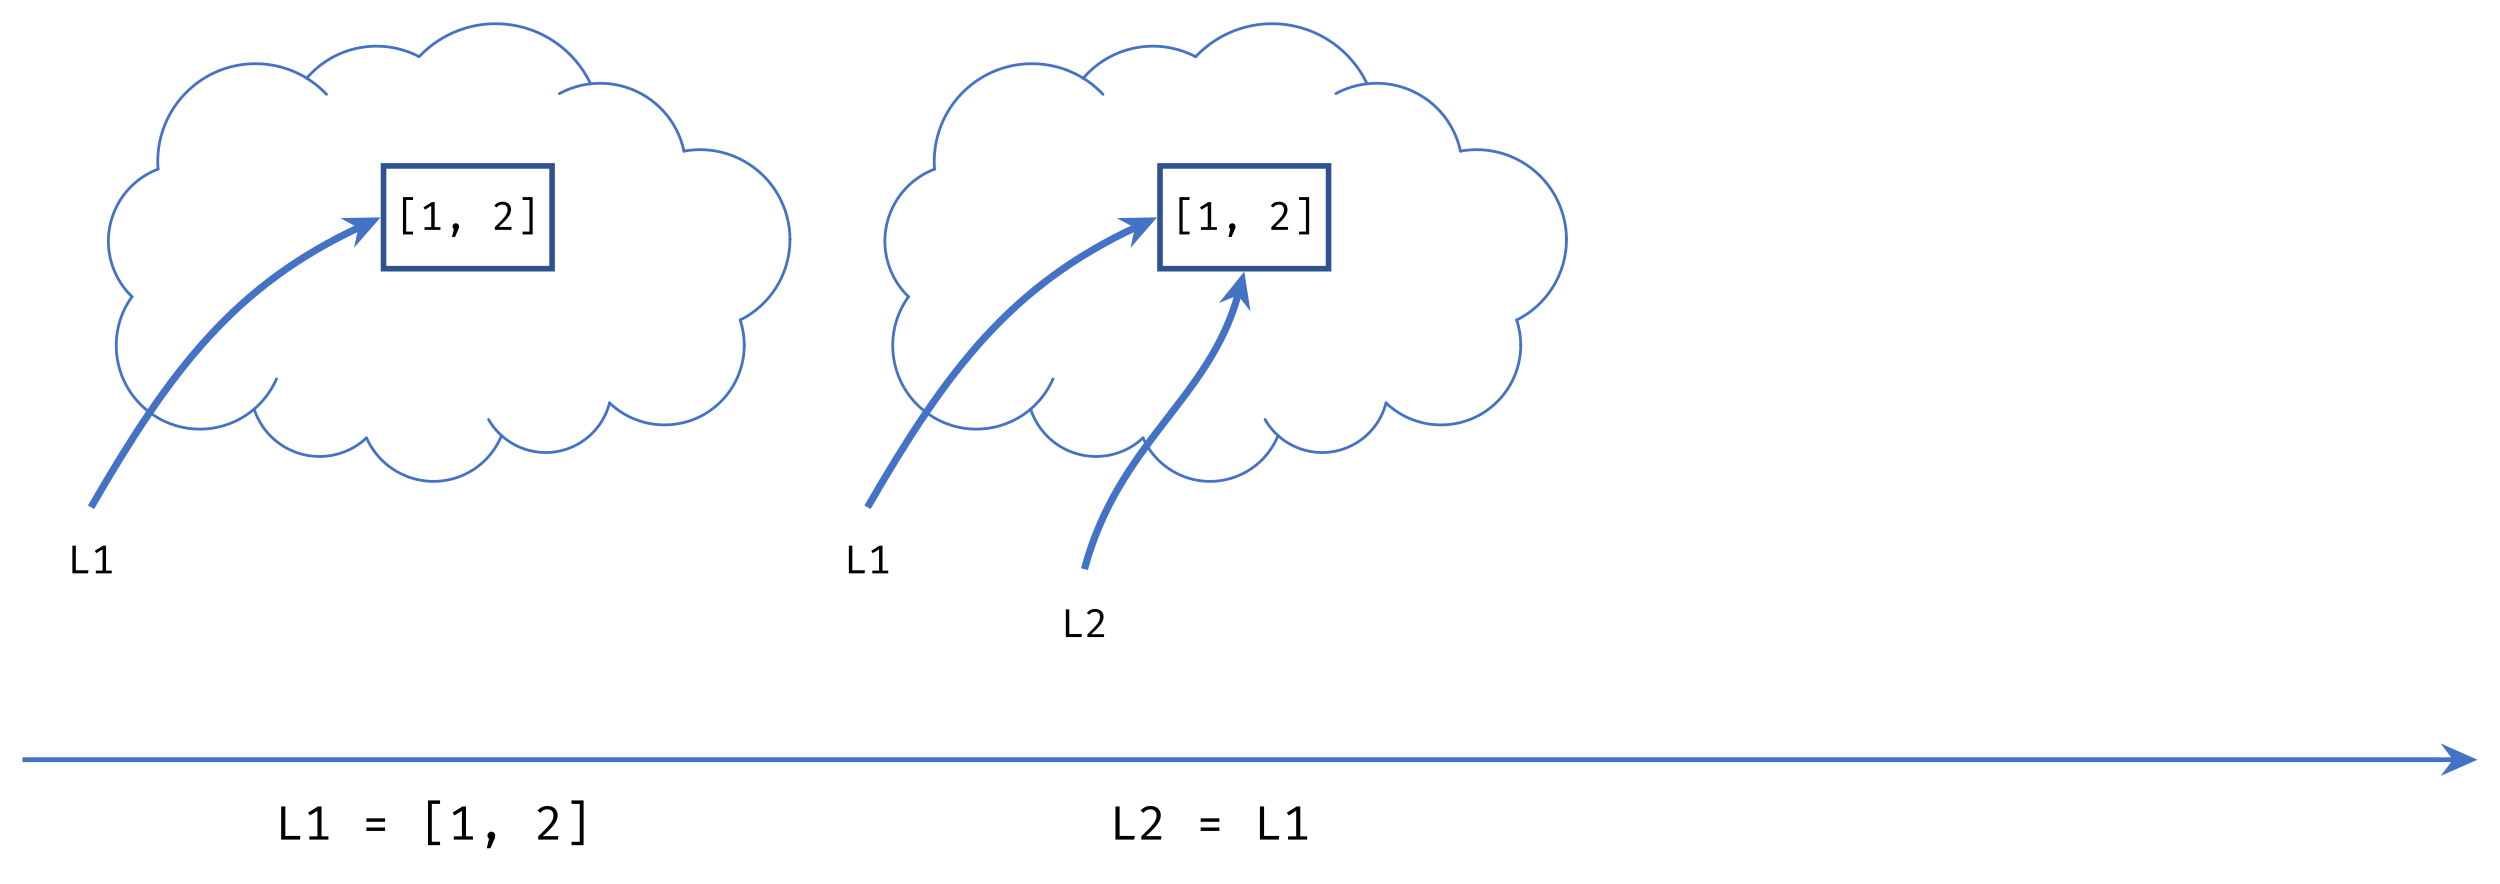
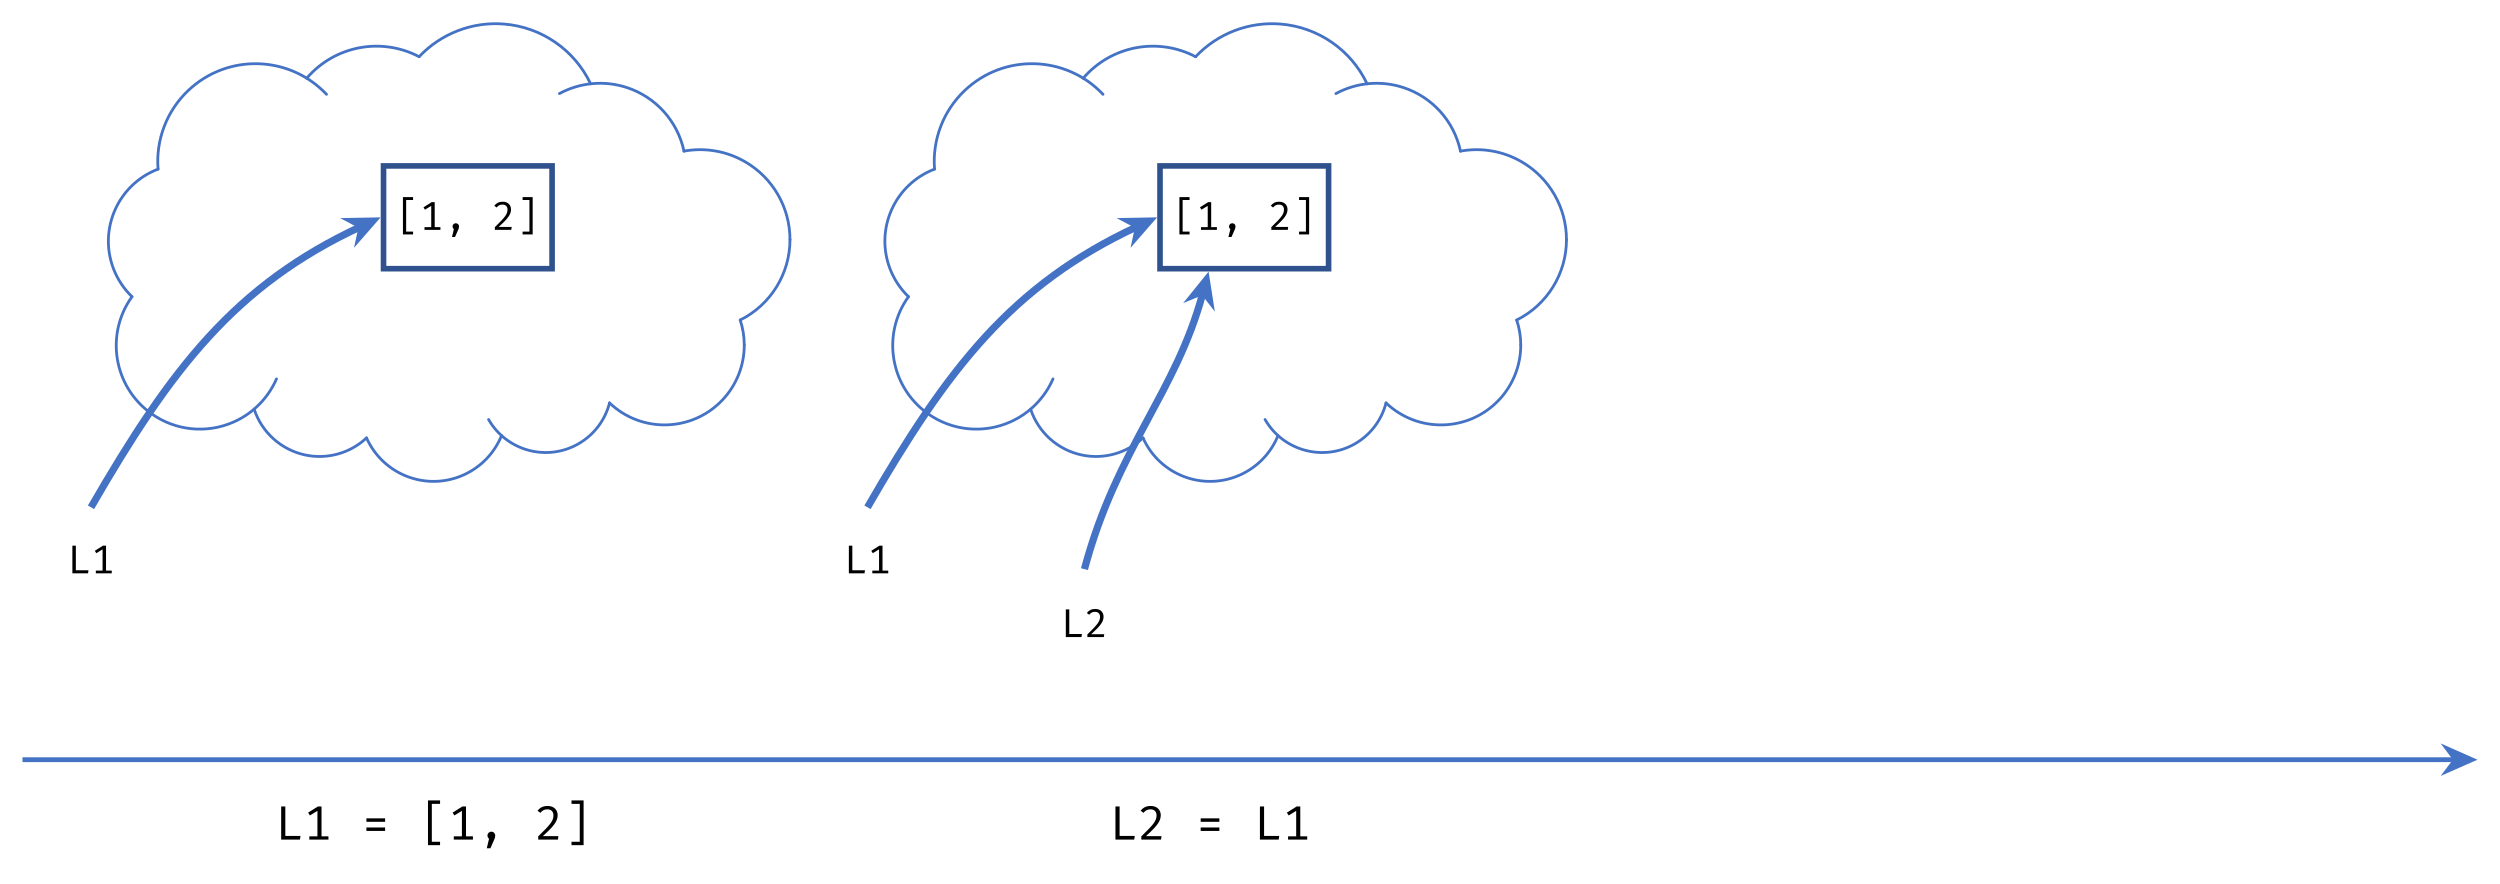
<svg xmlns="http://www.w3.org/2000/svg" xmlns:xlink="http://www.w3.org/1999/xlink" viewBox="0 0 620.607 219.260">
  <defs>
    <g>
      <g id="glyph-0-0">
        <path d="M 1.828 1.141 L 4.344 1.141 L 4.344 0.438 L 2.625 0.438 L 2.625 -7.406 L 4.344 -7.406 L 4.344 -8.125 L 1.828 -8.125 Z M 1.828 1.141 " />
      </g>
      <g id="glyph-0-1">
        <path d="M 3.734 -0.672 L 3.734 -6.875 L 2.984 -6.875 L 0.953 -5.594 L 1.312 -5 L 2.875 -5.953 L 2.875 -0.672 L 1.203 -0.672 L 1.203 0 L 5.156 0 L 5.156 -0.672 Z M 3.734 -0.672 " />
      </g>
      <g id="glyph-0-2">
        <path d="M 2.984 -1.641 C 2.547 -1.641 2.188 -1.281 2.188 -0.844 C 2.188 -0.578 2.328 -0.312 2.516 -0.172 L 2.047 1.781 L 2.797 1.781 L 3.609 -0.062 C 3.75 -0.375 3.797 -0.594 3.797 -0.844 C 3.797 -1.281 3.453 -1.641 2.984 -1.641 Z M 2.984 -1.641 " />
      </g>
      <g id="glyph-0-3">
        <path d="M 2.688 -6.984 C 1.75 -6.984 1.125 -6.656 0.594 -5.984 L 1.172 -5.547 C 1.609 -6.047 1.969 -6.266 2.641 -6.266 C 3.406 -6.266 3.875 -5.797 3.875 -5.031 C 3.875 -3.922 3.312 -3.156 0.734 -0.672 L 0.734 0 L 4.812 0 L 4.922 -0.719 L 1.688 -0.719 C 3.953 -2.781 4.75 -3.797 4.75 -5.062 C 4.75 -6.156 3.984 -6.984 2.688 -6.984 Z M 2.688 -6.984 " />
      </g>
      <g id="glyph-0-4">
        <path d="M 4.141 -8.125 L 1.641 -8.125 L 1.641 -7.406 L 3.344 -7.406 L 3.344 0.438 L 1.641 0.438 L 1.641 1.141 L 4.141 1.141 Z M 4.141 -8.125 " />
      </g>
      <g id="glyph-0-5">
        <path d="M 1.359 0 L 5.25 0 L 5.359 -0.766 L 2.219 -0.766 L 2.219 -6.875 L 1.359 -6.875 Z M 1.359 0 " />
      </g>
      <g id="glyph-1-0">
        <path d="M 1.625 0 L 6.281 0 L 6.422 -0.922 L 2.656 -0.922 L 2.656 -8.234 L 1.625 -8.234 Z M 1.625 0 " />
      </g>
      <g id="glyph-1-1">
        <path d="M 4.469 -0.812 L 4.469 -8.234 L 3.578 -8.234 L 1.141 -6.703 L 1.578 -6 L 3.453 -7.141 L 3.453 -0.812 L 1.438 -0.812 L 1.438 0 L 6.188 0 L 6.188 -0.812 Z M 4.469 -0.812 " />
      </g>
      <g id="glyph-1-2">
        <path d="M 5.906 -5.281 L 1.266 -5.281 L 1.266 -4.422 L 5.906 -4.422 Z M 5.906 -3.016 L 1.266 -3.016 L 1.266 -2.156 L 5.906 -2.156 Z M 5.906 -3.016 " />
      </g>
      <g id="glyph-1-3">
        <path d="M 2.203 1.375 L 5.203 1.375 L 5.203 0.531 L 3.156 0.531 L 3.156 -8.875 L 5.203 -8.875 L 5.203 -9.734 L 2.203 -9.734 Z M 2.203 1.375 " />
      </g>
      <g id="glyph-1-4">
        <path d="M 3.578 -1.969 C 3.047 -1.969 2.625 -1.547 2.625 -1 C 2.625 -0.688 2.781 -0.375 3.016 -0.219 L 2.453 2.141 L 3.359 2.141 L 4.328 -0.078 C 4.5 -0.438 4.547 -0.719 4.547 -1.016 C 4.547 -1.547 4.141 -1.969 3.578 -1.969 Z M 3.578 -1.969 " />
      </g>
      <g id="glyph-1-5">
        <path d="M 3.219 -8.359 C 2.109 -8.359 1.344 -7.969 0.703 -7.188 L 1.406 -6.641 C 1.922 -7.25 2.359 -7.516 3.172 -7.516 C 4.094 -7.516 4.656 -6.953 4.656 -6.031 C 4.656 -4.703 3.984 -3.797 0.875 -0.812 L 0.875 0 L 5.766 0 L 5.891 -0.859 L 2.016 -0.859 C 4.734 -3.328 5.703 -4.547 5.703 -6.078 C 5.703 -7.375 4.766 -8.359 3.219 -8.359 Z M 3.219 -8.359 " />
      </g>
      <g id="glyph-1-6">
        <path d="M 4.969 -9.734 L 1.969 -9.734 L 1.969 -8.875 L 4.016 -8.875 L 4.016 0.531 L 1.969 0.531 L 1.969 1.375 L 4.969 1.375 Z M 4.969 -9.734 " />
      </g>
    </g>
    <clipPath id="clip-0">
      <path clip-rule="nonzero" d="M 590 169 L 620.605 169 L 620.605 209 L 590 209 Z M 590 169 " />
    </clipPath>
  </defs>
  <path fill="none" stroke-width="1.196" stroke-linecap="butt" stroke-linejoin="miter" stroke="rgb(26.668%,44.707%,76.862%)" stroke-opacity="1" stroke-miterlimit="10" d="M -102.048 -121.892 L 501.729 -121.892 " transform="matrix(1,0,0,-1,107.626,66.698)" />
  <path fill-rule="nonzero" fill="rgb(26.668%,44.707%,76.862%)" fill-opacity="1" d="M 613.543 188.59 L 607.723 186.02 L 609.656 188.59 L 607.723 191.156 Z M 613.543 188.59 " />
  <g clip-path="url(#clip-0)">
    <path fill="none" stroke-width="1.196" stroke-linecap="butt" stroke-linejoin="miter" stroke="rgb(26.668%,44.707%,76.862%)" stroke-opacity="1" stroke-miterlimit="10" d="M 7.58 -0 L 1.76 2.57 L 3.693 -0 L 1.76 -2.567 Z M 7.58 -0 " transform="matrix(1,0,0,-1,605.9628,188.5894)" />
  </g>
  <path fill="none" stroke-width="0.697" stroke-linecap="round" stroke-linejoin="miter" stroke="rgb(26.668%,44.707%,76.862%)" stroke-opacity="1" stroke-miterlimit="10" d="M 88.479 7.225 C 88.479 15.198 84.226 22.569 77.319 26.553 C 72.741 29.198 67.366 30.128 62.163 29.182 " transform="matrix(1,0,0,-1,107.626,66.698)" />
  <path fill="none" stroke-width="0.697" stroke-linecap="round" stroke-linejoin="miter" stroke="rgb(26.668%,44.707%,76.862%)" stroke-opacity="1" stroke-miterlimit="10" d="M 76.124 -12.747 C 83.694 -8.974 88.483 -1.236 88.483 7.225 " transform="matrix(1,0,0,-1,107.626,66.698)" />
  <path fill="none" stroke-width="0.697" stroke-linecap="round" stroke-linejoin="miter" stroke="rgb(26.668%,44.707%,76.862%)" stroke-opacity="1" stroke-miterlimit="10" d="M 62.167 29.178 C 60.585 36.612 55.155 42.639 47.925 44.987 C 42.39 46.78 36.362 46.233 31.245 43.468 " transform="matrix(1,0,0,-1,107.626,66.698)" />
  <path fill="none" stroke-width="0.697" stroke-linecap="round" stroke-linejoin="miter" stroke="rgb(26.668%,44.707%,76.862%)" stroke-opacity="1" stroke-miterlimit="10" d="M 38.987 45.893 C 34.995 54.319 26.808 59.975 17.519 60.729 C 9.62 61.37 1.854 58.386 -3.579 52.62 " transform="matrix(1,0,0,-1,107.626,66.698)" />
  <path fill="none" stroke-width="0.697" stroke-linecap="round" stroke-linejoin="miter" stroke="rgb(26.668%,44.707%,76.862%)" stroke-opacity="1" stroke-miterlimit="10" d="M -3.583 52.62 C -12.989 57.557 -24.564 55.343 -31.485 47.28 " transform="matrix(1,0,0,-1,107.626,66.698)" />
  <path fill="none" stroke-width="0.697" stroke-linecap="round" stroke-linejoin="miter" stroke="rgb(26.668%,44.707%,76.862%)" stroke-opacity="1" stroke-miterlimit="10" d="M -26.575 43.284 C -35.778 53.026 -51.13 53.46 -60.868 44.261 C -66.204 39.221 -68.97 32.034 -68.392 24.718 " transform="matrix(1,0,0,-1,107.626,66.698)" />
  <path fill="none" stroke-width="0.697" stroke-linecap="round" stroke-linejoin="miter" stroke="rgb(26.668%,44.707%,76.862%)" stroke-opacity="1" stroke-miterlimit="10" d="M -68.388 24.714 C -78.267 20.952 -83.224 9.897 -79.466 0.018 C -78.462 -2.615 -76.888 -4.997 -74.856 -6.954 " transform="matrix(1,0,0,-1,107.626,66.698)" />
  <path fill="none" stroke-width="0.697" stroke-linecap="round" stroke-linejoin="miter" stroke="rgb(26.668%,44.707%,76.862%)" stroke-opacity="1" stroke-miterlimit="10" d="M -74.86 -6.954 C -81.556 -16.255 -79.442 -29.228 -70.142 -35.923 C -64.122 -40.255 -56.251 -41.048 -49.493 -38.001 C -44.79 -35.884 -41.044 -32.091 -38.989 -27.364 " transform="matrix(1,0,0,-1,107.626,66.698)" />
  <path fill="none" stroke-width="0.697" stroke-linecap="round" stroke-linejoin="miter" stroke="rgb(26.668%,44.707%,76.862%)" stroke-opacity="1" stroke-miterlimit="10" d="M -44.54 -34.868 C -42.634 -40.665 -37.778 -45.009 -31.802 -46.259 C -26.36 -47.396 -20.7 -45.81 -16.638 -42.013 " transform="matrix(1,0,0,-1,107.626,66.698)" />
  <path fill="none" stroke-width="0.697" stroke-linecap="round" stroke-linejoin="miter" stroke="rgb(26.668%,44.707%,76.862%)" stroke-opacity="1" stroke-miterlimit="10" d="M -16.634 -42.013 C -12.528 -51.2 -1.755 -55.318 7.433 -51.212 C 11.726 -49.294 15.112 -45.79 16.882 -41.431 " transform="matrix(1,0,0,-1,107.626,66.698)" />
  <path fill="none" stroke-width="0.697" stroke-linecap="round" stroke-linejoin="miter" stroke="rgb(26.668%,44.707%,76.862%)" stroke-opacity="1" stroke-miterlimit="10" d="M 13.659 -37.45 C 18.179 -45.279 28.186 -47.962 36.015 -43.447 C 39.831 -41.243 42.601 -37.595 43.69 -33.325 " transform="matrix(1,0,0,-1,107.626,66.698)" />
  <path fill="none" stroke-width="0.697" stroke-linecap="round" stroke-linejoin="miter" stroke="rgb(26.668%,44.707%,76.862%)" stroke-opacity="1" stroke-miterlimit="10" d="M 77.132 -18.989 C 77.132 -16.868 76.792 -14.759 76.12 -12.747 " transform="matrix(1,0,0,-1,107.626,66.698)" />
  <path fill="none" stroke-width="0.697" stroke-linecap="round" stroke-linejoin="miter" stroke="rgb(26.668%,44.707%,76.862%)" stroke-opacity="1" stroke-miterlimit="10" d="M 43.69 -33.329 C 51.608 -40.864 64.14 -40.552 71.675 -32.634 C 75.179 -28.954 77.132 -24.068 77.132 -18.989 " transform="matrix(1,0,0,-1,107.626,66.698)" />
  <path fill-rule="nonzero" fill="rgb(100%,100%,100%)" fill-opacity="1" stroke-width="1.395" stroke-linecap="butt" stroke-linejoin="miter" stroke="rgb(18.43%,32.158%,56.078%)" stroke-opacity="1" stroke-miterlimit="10" d="M -12.419 -0.001 L 29.425 -0.001 L 29.425 25.511 L -12.419 25.511 Z M -12.419 -0.001 " transform="matrix(1,0,0,-1,107.626,66.698)" />
  <g fill="rgb(0%,0%,0%)" fill-opacity="1">
    <use xlink:href="#glyph-0-0" x="98.198" y="57.055" />
    <use xlink:href="#glyph-0-1" x="104.176" y="57.055" />
    <use xlink:href="#glyph-0-2" x="110.153" y="57.055" />
  </g>
  <g fill="rgb(0%,0%,0%)" fill-opacity="1">
    <use xlink:href="#glyph-0-3" x="122.108" y="57.055" />
    <use xlink:href="#glyph-0-4" x="128.086" y="57.055" />
  </g>
  <g fill="rgb(0%,0%,0%)" fill-opacity="1">
    <use xlink:href="#glyph-0-5" x="16.609" y="142.326" />
    <use xlink:href="#glyph-0-1" x="22.587" y="142.326" />
  </g>
  <path fill="none" stroke-width="1.793" stroke-linecap="butt" stroke-linejoin="miter" stroke="rgb(26.668%,44.707%,76.862%)" stroke-opacity="1" stroke-miterlimit="10" d="M -85.04 -59.239 C -65.106 -24.716 -49.247 -4.091 -18.146 10.409 " transform="matrix(1,0,0,-1,107.626,66.698)" />
  <path fill-rule="nonzero" fill="rgb(26.668%,44.707%,76.862%)" fill-opacity="1" stroke-width="1.531" stroke-linecap="butt" stroke-linejoin="miter" stroke="rgb(26.668%,44.707%,76.862%)" stroke-opacity="1" stroke-miterlimit="10" d="M 7.162 -0.001 L 2.254 2.175 L 3.901 0.002 L 2.253 -2.173 Z M 7.162 -0.001 " transform="matrix(0.9063,-0.4226,-0.4226,-0.9063,86.28996,57.7755)" />
  <g fill="rgb(0%,0%,0%)" fill-opacity="1">
    <use xlink:href="#glyph-1-0" x="68.174" y="208.43" />
    <use xlink:href="#glyph-1-1" x="75.347" y="208.43" />
  </g>
  <g fill="rgb(0%,0%,0%)" fill-opacity="1">
    <use xlink:href="#glyph-1-2" x="89.693" y="208.43" />
  </g>
  <g fill="rgb(0%,0%,0%)" fill-opacity="1">
    <use xlink:href="#glyph-1-3" x="104.04" y="208.43" />
    <use xlink:href="#glyph-1-1" x="111.213" y="208.43" />
    <use xlink:href="#glyph-1-4" x="118.386" y="208.43" />
  </g>
  <g fill="rgb(0%,0%,0%)" fill-opacity="1">
    <use xlink:href="#glyph-1-5" x="132.732" y="208.43" />
    <use xlink:href="#glyph-1-6" x="139.905" y="208.43" />
  </g>
  <path fill="none" stroke-width="0.697" stroke-linecap="round" stroke-linejoin="miter" stroke="rgb(26.668%,44.707%,76.862%)" stroke-opacity="1" stroke-miterlimit="10" d="M 281.237 7.225 C 281.237 15.198 276.983 22.569 270.077 26.553 C 265.499 29.198 260.124 30.128 254.925 29.182 " transform="matrix(1,0,0,-1,107.626,66.698)" />
  <path fill="none" stroke-width="0.697" stroke-linecap="round" stroke-linejoin="miter" stroke="rgb(26.668%,44.707%,76.862%)" stroke-opacity="1" stroke-miterlimit="10" d="M 268.882 -12.747 C 276.452 -8.974 281.241 -1.236 281.241 7.225 " transform="matrix(1,0,0,-1,107.626,66.698)" />
  <path fill="none" stroke-width="0.697" stroke-linecap="round" stroke-linejoin="miter" stroke="rgb(26.668%,44.707%,76.862%)" stroke-opacity="1" stroke-miterlimit="10" d="M 254.925 29.178 C 253.343 36.612 247.913 42.639 240.683 44.987 C 235.151 46.78 229.12 46.233 224.003 43.468 " transform="matrix(1,0,0,-1,107.626,66.698)" />
  <path fill="none" stroke-width="0.697" stroke-linecap="round" stroke-linejoin="miter" stroke="rgb(26.668%,44.707%,76.862%)" stroke-opacity="1" stroke-miterlimit="10" d="M 231.745 45.893 C 227.753 54.319 219.565 59.975 210.276 60.729 C 202.378 61.37 194.612 58.386 189.179 52.62 " transform="matrix(1,0,0,-1,107.626,66.698)" />
  <path fill="none" stroke-width="0.697" stroke-linecap="round" stroke-linejoin="miter" stroke="rgb(26.668%,44.707%,76.862%)" stroke-opacity="1" stroke-miterlimit="10" d="M 189.175 52.62 C 179.769 57.557 168.194 55.343 161.272 47.28 " transform="matrix(1,0,0,-1,107.626,66.698)" />
  <path fill="none" stroke-width="0.697" stroke-linecap="round" stroke-linejoin="miter" stroke="rgb(26.668%,44.707%,76.862%)" stroke-opacity="1" stroke-miterlimit="10" d="M 166.183 43.284 C 156.979 53.026 141.628 53.46 131.89 44.261 C 126.554 39.221 123.788 32.034 124.366 24.718 " transform="matrix(1,0,0,-1,107.626,66.698)" />
  <path fill="none" stroke-width="0.697" stroke-linecap="round" stroke-linejoin="miter" stroke="rgb(26.668%,44.707%,76.862%)" stroke-opacity="1" stroke-miterlimit="10" d="M 124.37 24.714 C 114.495 20.952 109.534 9.897 113.296 0.018 C 114.296 -2.615 115.87 -4.997 117.901 -6.954 " transform="matrix(1,0,0,-1,107.626,66.698)" />
  <path fill="none" stroke-width="0.697" stroke-linecap="round" stroke-linejoin="miter" stroke="rgb(26.668%,44.707%,76.862%)" stroke-opacity="1" stroke-miterlimit="10" d="M 117.897 -6.954 C 111.202 -16.255 113.315 -29.228 122.616 -35.923 C 128.636 -40.255 136.507 -41.048 143.269 -38.001 C 147.968 -35.884 151.714 -32.091 153.772 -27.364 " transform="matrix(1,0,0,-1,107.626,66.698)" />
  <path fill="none" stroke-width="0.697" stroke-linecap="round" stroke-linejoin="miter" stroke="rgb(26.668%,44.707%,76.862%)" stroke-opacity="1" stroke-miterlimit="10" d="M 148.218 -34.868 C 150.124 -40.665 154.979 -45.009 160.956 -46.259 C 166.397 -47.396 172.058 -45.81 176.12 -42.013 " transform="matrix(1,0,0,-1,107.626,66.698)" />
  <path fill="none" stroke-width="0.697" stroke-linecap="round" stroke-linejoin="miter" stroke="rgb(26.668%,44.707%,76.862%)" stroke-opacity="1" stroke-miterlimit="10" d="M 176.124 -42.013 C 180.229 -51.2 191.003 -55.318 200.19 -51.212 C 204.483 -49.294 207.87 -45.79 209.64 -41.431 " transform="matrix(1,0,0,-1,107.626,66.698)" />
  <path fill="none" stroke-width="0.697" stroke-linecap="round" stroke-linejoin="miter" stroke="rgb(26.668%,44.707%,76.862%)" stroke-opacity="1" stroke-miterlimit="10" d="M 206.417 -37.45 C 210.936 -45.279 220.944 -47.962 228.772 -43.447 C 232.589 -41.243 235.358 -37.595 236.448 -33.325 " transform="matrix(1,0,0,-1,107.626,66.698)" />
  <path fill="none" stroke-width="0.697" stroke-linecap="round" stroke-linejoin="miter" stroke="rgb(26.668%,44.707%,76.862%)" stroke-opacity="1" stroke-miterlimit="10" d="M 269.89 -18.989 C 269.89 -16.868 269.55 -14.759 268.882 -12.747 " transform="matrix(1,0,0,-1,107.626,66.698)" />
  <path fill="none" stroke-width="0.697" stroke-linecap="round" stroke-linejoin="miter" stroke="rgb(26.668%,44.707%,76.862%)" stroke-opacity="1" stroke-miterlimit="10" d="M 236.448 -33.329 C 244.37 -40.864 256.897 -40.552 264.437 -32.634 C 267.937 -28.954 269.89 -24.068 269.89 -18.989 " transform="matrix(1,0,0,-1,107.626,66.698)" />
  <path fill-rule="nonzero" fill="rgb(100%,100%,100%)" fill-opacity="1" stroke-width="1.395" stroke-linecap="butt" stroke-linejoin="miter" stroke="rgb(18.43%,32.158%,56.078%)" stroke-opacity="1" stroke-miterlimit="10" d="M 180.339 -0.001 L 222.183 -0.001 L 222.183 25.511 L 180.339 25.511 Z M 180.339 -0.001 " transform="matrix(1,0,0,-1,107.626,66.698)" />
  <g fill="rgb(0%,0%,0%)" fill-opacity="1">
    <use xlink:href="#glyph-0-0" x="290.954" y="57.055" />
    <use xlink:href="#glyph-0-1" x="296.932" y="57.055" />
    <use xlink:href="#glyph-0-2" x="302.909" y="57.055" />
  </g>
  <g fill="rgb(0%,0%,0%)" fill-opacity="1">
    <use xlink:href="#glyph-0-3" x="314.864" y="57.055" />
    <use xlink:href="#glyph-0-4" x="320.842" y="57.055" />
  </g>
  <g fill="rgb(0%,0%,0%)" fill-opacity="1">
    <use xlink:href="#glyph-0-5" x="209.365" y="142.326" />
    <use xlink:href="#glyph-0-1" x="215.343" y="142.326" />
  </g>
  <g fill="rgb(0%,0%,0%)" fill-opacity="1">
    <use xlink:href="#glyph-0-5" x="263.223" y="158.151" />
    <use xlink:href="#glyph-0-3" x="269.201" y="158.151" />
  </g>
  <path fill="none" stroke-width="1.793" stroke-linecap="butt" stroke-linejoin="miter" stroke="rgb(26.668%,44.707%,76.862%)" stroke-opacity="1" stroke-miterlimit="10" d="M 107.718 -59.239 C 127.651 -24.716 143.515 -4.091 174.612 10.409 " transform="matrix(1,0,0,-1,107.626,66.698)" />
  <path fill-rule="nonzero" fill="rgb(26.668%,44.707%,76.862%)" fill-opacity="1" stroke-width="1.531" stroke-linecap="butt" stroke-linejoin="miter" stroke="rgb(26.668%,44.707%,76.862%)" stroke-opacity="1" stroke-miterlimit="10" d="M 7.161 -0.001 L 2.254 2.175 L 3.904 0.001 L 2.256 -2.175 Z M 7.161 -0.001 " transform="matrix(0.9063,-0.4226,-0.4226,-0.9063,279.0483,57.7755)" />
-   <path fill="none" stroke-width="1.793" stroke-linecap="butt" stroke-linejoin="miter" stroke="rgb(26.668%,44.707%,76.862%)" stroke-opacity="1" stroke-miterlimit="10" d="M 161.577 -74.595 C 170.058 -42.943 192.78 -32.353 199.827 -6.06 " transform="matrix(1,0,0,-1,107.626,66.698)" />
-   <path fill-rule="nonzero" fill="rgb(26.668%,44.707%,76.862%)" fill-opacity="1" stroke-width="1.531" stroke-linecap="butt" stroke-linejoin="miter" stroke="rgb(26.668%,44.707%,76.862%)" stroke-opacity="1" stroke-miterlimit="10" d="M 7.163 0 L 2.253 2.175 L 3.9 -0.001 L 2.254 -2.176 Z M 7.163 0 " transform="matrix(0.25879,-0.96593,-0.96593,-0.25879,306.541,76.15735)" />
+   <path fill="none" stroke-width="1.793" stroke-linecap="butt" stroke-linejoin="miter" stroke="rgb(26.668%,44.707%,76.862%)" stroke-opacity="1" stroke-miterlimit="10" d="M 161.577 -74.595 C 169.663 -44.411 184.311 -30.884 190.964 -6.06 " transform="matrix(1,0,0,-1,107.626,66.698)" />
+   <path fill-rule="nonzero" fill="rgb(26.668%,44.707%,76.862%)" fill-opacity="1" stroke-width="1.531" stroke-linecap="butt" stroke-linejoin="miter" stroke="rgb(26.668%,44.707%,76.862%)" stroke-opacity="1" stroke-miterlimit="10" d="M 7.163 0 L 2.253 2.175 L 3.9 -0 L 2.254 -2.176 Z M 7.163 0 " transform="matrix(0.25879,-0.96593,-0.96593,-0.25879,297.6779,76.15735)" />
  <g fill="rgb(0%,0%,0%)" fill-opacity="1">
    <use xlink:href="#glyph-1-0" x="275.276" y="208.43" />
    <use xlink:href="#glyph-1-5" x="282.449" y="208.43" />
  </g>
  <g fill="rgb(0%,0%,0%)" fill-opacity="1">
    <use xlink:href="#glyph-1-2" x="296.795" y="208.43" />
  </g>
  <g fill="rgb(0%,0%,0%)" fill-opacity="1">
    <use xlink:href="#glyph-1-0" x="311.142" y="208.43" />
    <use xlink:href="#glyph-1-1" x="318.315" y="208.43" />
  </g>
</svg>
